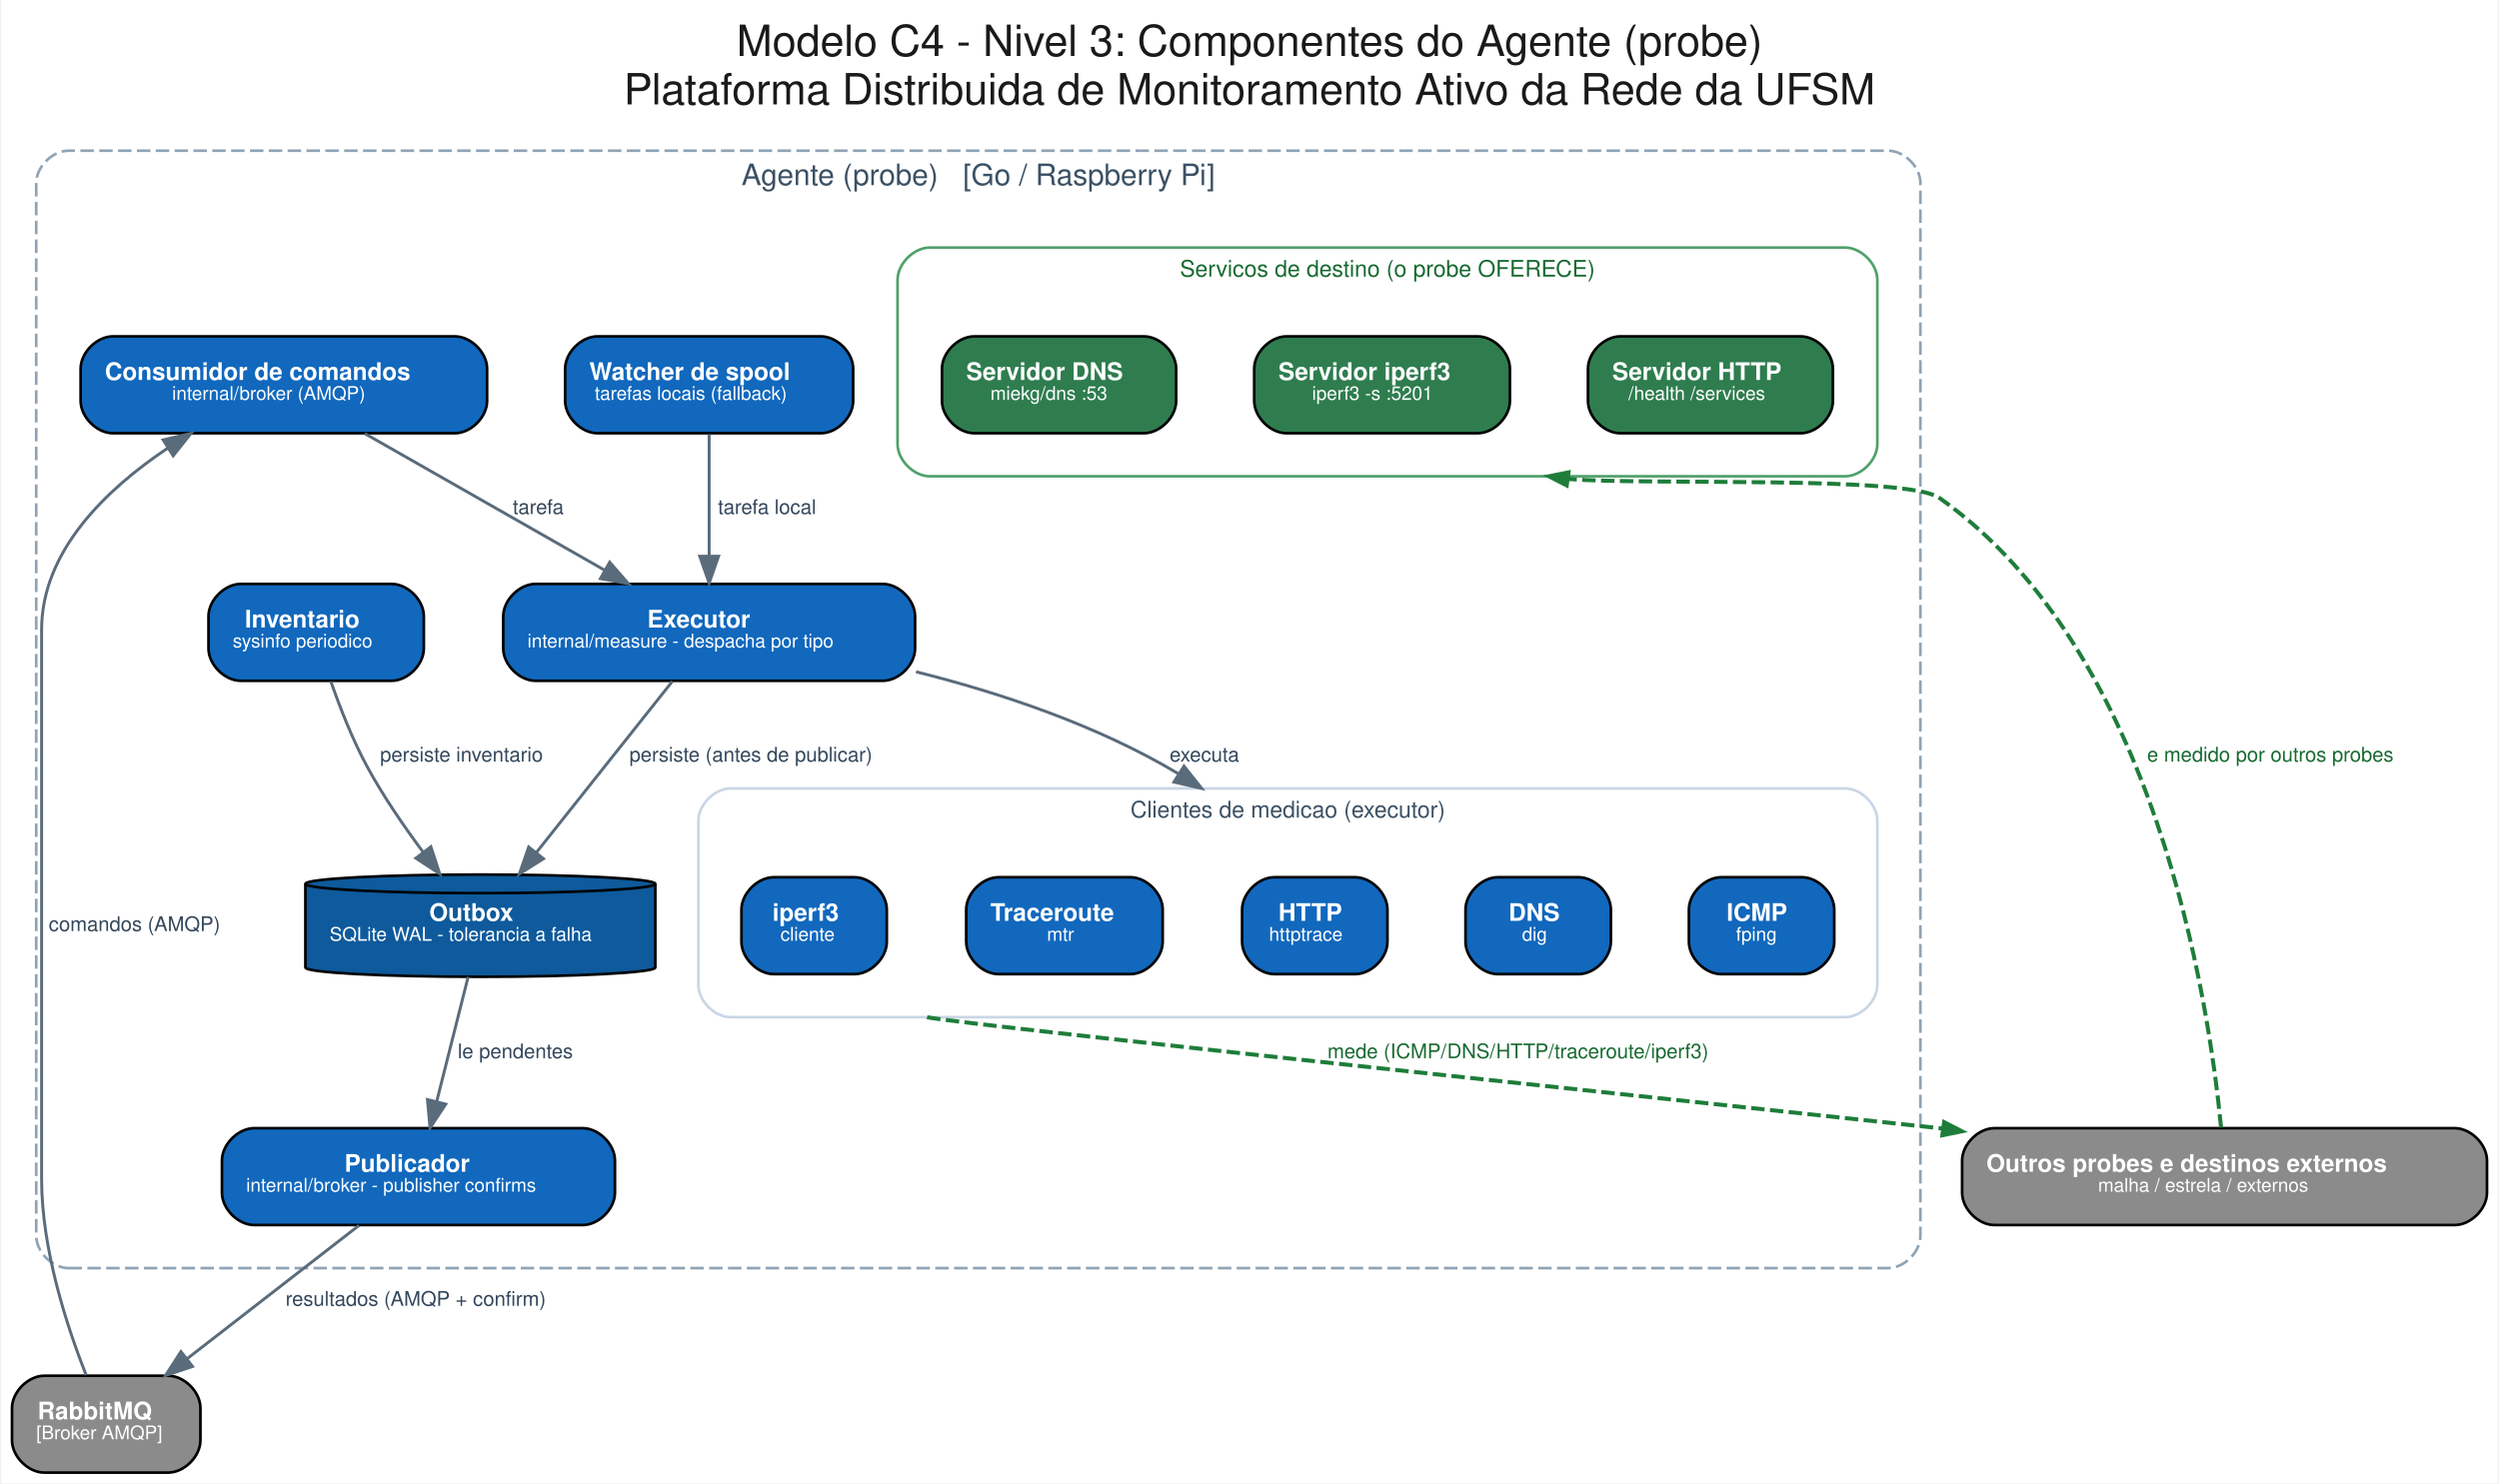
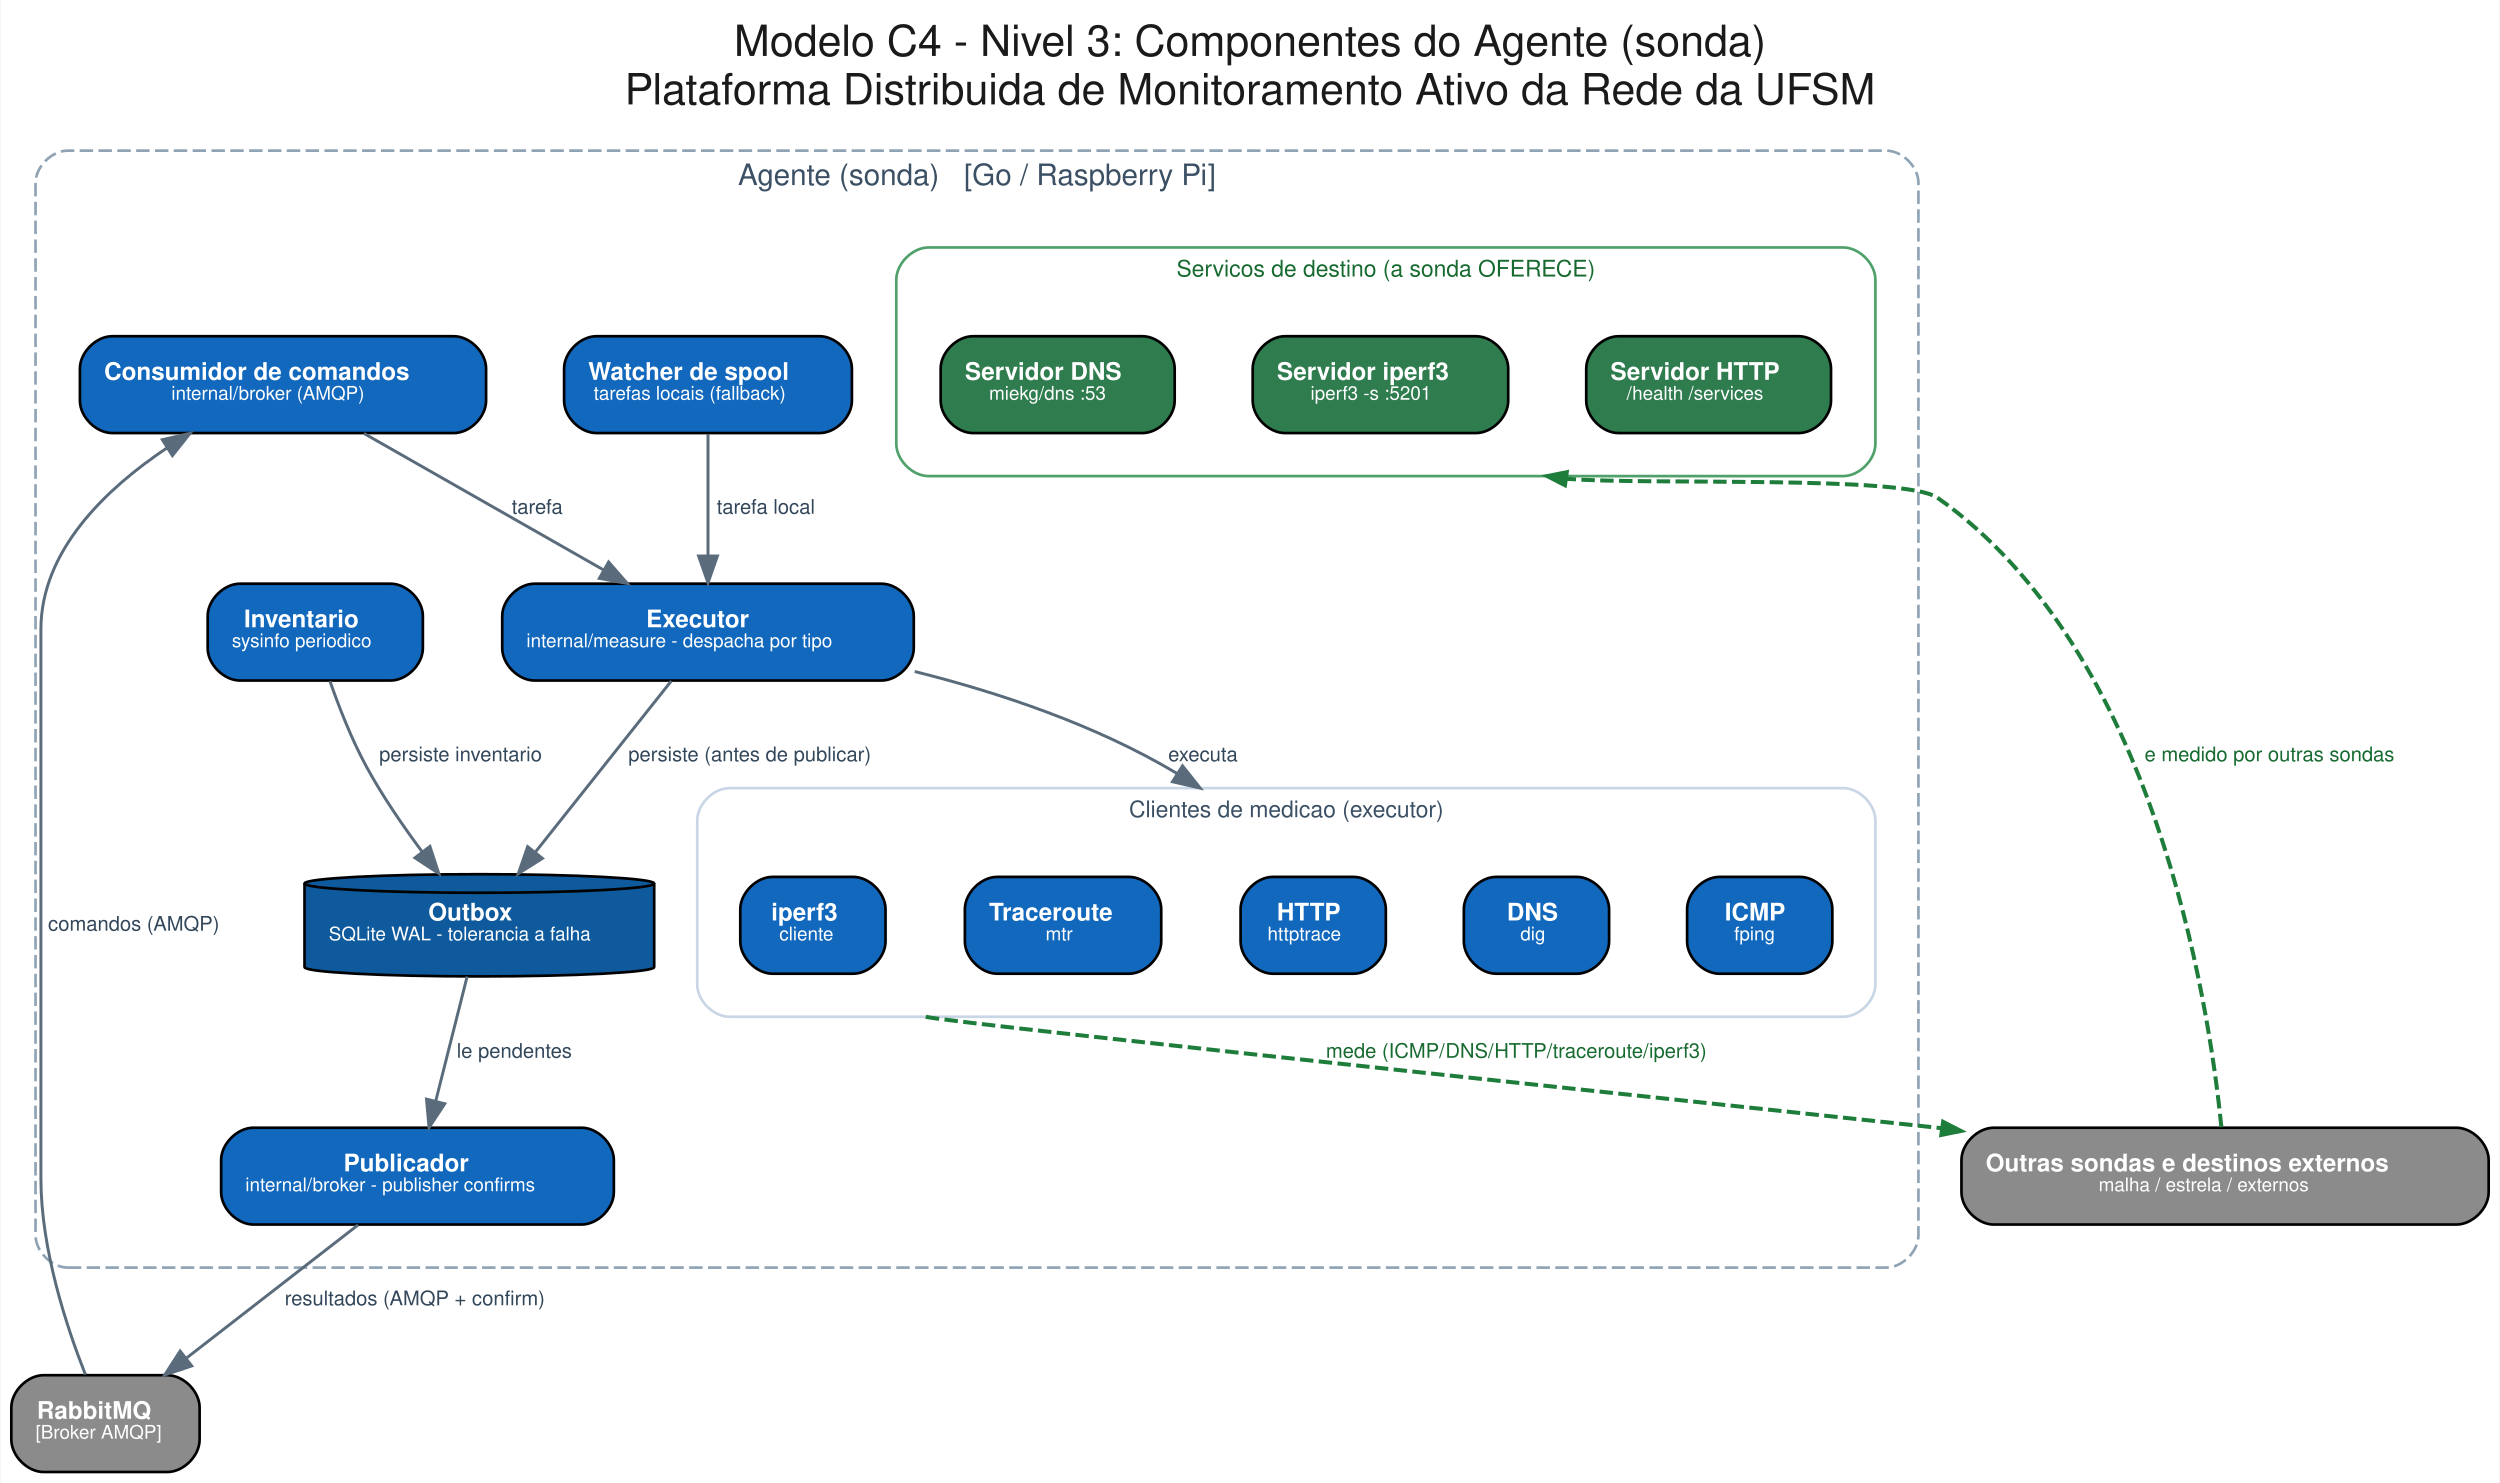
- <svg xmlns="http://www.w3.org/2000/svg" width="928pt" height="551pt" viewBox="0.00 0.00 927.50 551.25">
+ <svg xmlns="http://www.w3.org/2000/svg" width="929pt" height="551pt" viewBox="0.00 0.00 929.00 551.25">
  <g id="graph0" class="graph" transform="scale(1 1) rotate(0) translate(4 547.25)">
-     <polygon fill="white" stroke="transparent" points="-4,4 -4,-547.25 923.5,-547.25 923.5,4 -4,4" />
-     <text text-anchor="middle" x="459.75" y="-526.45" font-family="Helvetica,sans-Serif" font-size="16.00" fill="#1a1a1a">Modelo C4 - Nivel 3: Componentes do Agente (probe)</text>
-     <text text-anchor="middle" x="459.75" y="-508.45" font-family="Helvetica,sans-Serif" font-size="16.00" fill="#1a1a1a">Plataforma Distribuida de Monitoramento Ativo da Rede da UFSM</text>
+     <polygon fill="white" stroke="transparent" points="-4,4 -4,-547.25 925,-547.25 925,4 -4,4" />
+     <text text-anchor="middle" x="460.5" y="-526.45" font-family="Helvetica,sans-Serif" font-size="16.00" fill="#1a1a1a">Modelo C4 - Nivel 3: Componentes do Agente (sonda)</text>
+     <text text-anchor="middle" x="460.5" y="-508.45" font-family="Helvetica,sans-Serif" font-size="16.00" fill="#1a1a1a">Plataforma Distribuida de Monitoramento Ativo da Rede da UFSM</text>
    <g id="clust1" class="cluster">
      <path fill="none" stroke="#8fa3b5" stroke-dasharray="5,2" d="M21,-76C21,-76 697,-76 697,-76 703,-76 709,-82 709,-88 709,-88 709,-479.25 709,-479.25 709,-485.25 703,-491.25 697,-491.25 697,-491.25 21,-491.25 21,-491.25 15,-491.25 9,-485.25 9,-479.25 9,-479.25 9,-88 9,-88 9,-82 15,-76 21,-76" />
-       <text text-anchor="middle" x="359" y="-478.45" font-family="Helvetica,sans-Serif" font-size="11.00" fill="#3b5064">Agente (probe)   [Go / Raspberry Pi]</text>
+       <text text-anchor="middle" x="359" y="-478.45" font-family="Helvetica,sans-Serif" font-size="11.00" fill="#3b5064">Agente (sonda)   [Go / Raspberry Pi]</text>
    </g>
    <g id="clust2" class="cluster">
      <path fill="none" stroke="#c9d6e5" d="M267,-169.25C267,-169.25 681,-169.25 681,-169.25 687,-169.25 693,-175.25 693,-181.25 693,-181.25 693,-242.25 693,-242.25 693,-248.25 687,-254.25 681,-254.25 681,-254.25 267,-254.25 267,-254.25 261,-254.25 255,-248.25 255,-242.25 255,-242.25 255,-181.25 255,-181.25 255,-175.25 261,-169.25 267,-169.25" />
      <text text-anchor="middle" x="474" y="-243.45" font-family="Helvetica,sans-Serif" font-size="8.50" fill="#3b5064">Clientes de medicao (executor)</text>
    </g>
    <g id="clust3" class="cluster">
      <path fill="none" stroke="#4fa06a" d="M341,-370.25C341,-370.25 681,-370.25 681,-370.25 687,-370.25 693,-376.25 693,-382.25 693,-382.25 693,-443.25 693,-443.25 693,-449.25 687,-455.25 681,-455.25 681,-455.25 341,-455.25 341,-455.25 335,-455.25 329,-449.25 329,-443.25 329,-443.25 329,-382.25 329,-382.25 329,-376.25 335,-370.25 341,-370.25" />
-       <text text-anchor="middle" x="511" y="-444.45" font-family="Helvetica,sans-Serif" font-size="8.50" fill="#176a30">Servicos de destino (o probe OFERECE)</text>
+       <text text-anchor="middle" x="511" y="-444.45" font-family="Helvetica,sans-Serif" font-size="8.50" fill="#176a30">Servicos de destino (a sonda OFERECE)</text>
    </g>
    <g id="node1" class="node">
      <path fill="#8b8b8b" stroke="black" d="M58,-36C58,-36 12,-36 12,-36 6,-36 0,-30 0,-24 0,-24 0,-12 0,-12 0,-6 6,0 12,0 12,0 58,0 58,0 64,0 70,-6 70,-12 70,-12 70,-24 70,-24 70,-30 64,-36 58,-36" />
      <text text-anchor="start" x="9.5" y="-19.8" font-family="Helvetica,sans-Serif" font-weight="bold" font-size="9.00" fill="white">RabbitMQ</text>
      <text text-anchor="start" x="9" y="-12.4" font-family="Helvetica,sans-Serif" font-size="7.00" fill="white">[Broker AMQP]</text>
    </g>
    <g id="node3" class="node">
      <path fill="#1168bd" stroke="black" d="M164.5,-422.25C164.5,-422.25 37.5,-422.25 37.5,-422.25 31.5,-422.25 25.5,-416.25 25.5,-410.25 25.5,-410.25 25.5,-398.25 25.5,-398.25 25.5,-392.25 31.5,-386.25 37.5,-386.25 37.5,-386.25 164.5,-386.25 164.5,-386.25 170.5,-386.25 176.5,-392.25 176.5,-398.25 176.5,-398.25 176.5,-410.25 176.5,-410.25 176.5,-416.25 170.5,-422.25 164.5,-422.25" />
      <text text-anchor="start" x="34.5" y="-406.05" font-family="Helvetica,sans-Serif" font-weight="bold" font-size="9.00" fill="white">Consumidor de comandos</text>
      <text text-anchor="start" x="59.5" y="-398.65" font-family="Helvetica,sans-Serif" font-size="7.00" fill="white">internal/broker (AMQP)</text>
    </g>
    <g id="edge1" class="edge">
      <path fill="none" stroke="#5a6b7b" stroke-width="1.1" d="M27.54,-36.23C20.49,-54.08 11,-82.96 11,-109 11,-313.25 11,-313.25 11,-313.25 11,-342.38 34.86,-365.37 58.01,-380.82" />
      <polygon fill="#5a6b7b" stroke="#5a6b7b" stroke-width="1.1" points="56.14,-383.78 66.46,-386.17 59.88,-377.87 56.14,-383.78" />
      <text text-anchor="middle" x="45.5" y="-201.25" font-family="Helvetica,sans-Serif" font-size="7.50" fill="#33475b">comandos (AMQP)</text>
    </g>
    <g id="node2" class="node">
-       <path fill="#8b8b8b" stroke="black" d="M907.5,-128C907.5,-128 736.5,-128 736.5,-128 730.5,-128 724.5,-122 724.5,-116 724.5,-116 724.5,-104 724.5,-104 724.5,-98 730.5,-92 736.5,-92 736.5,-92 907.5,-92 907.5,-92 913.5,-92 919.5,-98 919.5,-104 919.5,-104 919.5,-116 919.5,-116 919.5,-122 913.5,-128 907.5,-128" />
-       <text text-anchor="start" x="733.5" y="-111.8" font-family="Helvetica,sans-Serif" font-weight="bold" font-size="9.00" fill="white">Outros probes e destinos externos</text>
-       <text text-anchor="start" x="775" y="-104.4" font-family="Helvetica,sans-Serif" font-size="7.00" fill="white">malha / estrela / externos</text>
+       <path fill="#8b8b8b" stroke="black" d="M909,-128C909,-128 737,-128 737,-128 731,-128 725,-122 725,-116 725,-116 725,-104 725,-104 725,-98 731,-92 737,-92 737,-92 909,-92 909,-92 915,-92 921,-98 921,-104 921,-104 921,-116 921,-116 921,-122 915,-128 909,-128" />
+       <text text-anchor="start" x="734" y="-111.8" font-family="Helvetica,sans-Serif" font-weight="bold" font-size="9.00" fill="white">Outras sondas e destinos externos</text>
+       <text text-anchor="start" x="776" y="-104.4" font-family="Helvetica,sans-Serif" font-size="7.00" fill="white">malha / estrela / externos</text>
    </g>
    <g id="node15" class="node">
      <path fill="#2f7d4f" stroke="black" d="M544.5,-422.25C544.5,-422.25 473.5,-422.25 473.5,-422.25 467.5,-422.25 461.5,-416.25 461.5,-410.25 461.5,-410.25 461.5,-398.25 461.5,-398.25 461.5,-392.25 467.5,-386.25 473.5,-386.25 473.5,-386.25 544.5,-386.25 544.5,-386.25 550.5,-386.25 556.5,-392.25 556.5,-398.25 556.5,-398.25 556.5,-410.25 556.5,-410.25 556.5,-416.25 550.5,-422.25 544.5,-422.25" />
      <text text-anchor="start" x="470.5" y="-406.05" font-family="Helvetica,sans-Serif" font-weight="bold" font-size="9.00" fill="white">Servidor iperf3</text>
      <text text-anchor="start" x="483" y="-398.65" font-family="Helvetica,sans-Serif" font-size="7.00" fill="white">iperf3 -s :5201</text>
    </g>
    <g id="edge10" class="edge">
-       <path fill="none" stroke="#1e7d3a" stroke-width="1.5" stroke-dasharray="5,2" d="M820.71,-128.21C816.17,-175.13 796.52,-305.57 716,-362.25 704.09,-370.63 608.27,-366.87 578.25,-369.24" />
-       <polygon fill="#1e7d3a" stroke="#1e7d3a" stroke-width="1.5" points="577.6,-366.86 571,-370.25 578.27,-371.71 577.6,-366.86" />
-       <text text-anchor="middle" x="839" y="-264.25" font-family="Helvetica,sans-Serif" font-size="7.50" fill="#176a30">e medido por outros probes</text>
+       <path fill="none" stroke="#1e7d3a" stroke-width="1.5" stroke-dasharray="5,2" d="M821.64,-128.21C816.91,-175.15 796.74,-305.62 716,-362.25 704.08,-370.61 608.26,-366.87 578.24,-369.24" />
+       <polygon fill="#1e7d3a" stroke="#1e7d3a" stroke-width="1.5" points="577.59,-366.86 571,-370.25 578.27,-371.71 577.59,-366.86" />
+       <text text-anchor="middle" x="839.5" y="-264.25" font-family="Helvetica,sans-Serif" font-size="7.50" fill="#176a30">e medido por outras sondas</text>
    </g>
    <g id="node5" class="node">
      <path fill="#1168bd" stroke="black" d="M323.5,-330.25C323.5,-330.25 194.5,-330.25 194.5,-330.25 188.5,-330.25 182.5,-324.25 182.5,-318.25 182.5,-318.25 182.5,-306.25 182.5,-306.25 182.5,-300.25 188.5,-294.25 194.5,-294.25 194.5,-294.25 323.5,-294.25 323.5,-294.25 329.5,-294.25 335.5,-300.25 335.5,-306.25 335.5,-306.25 335.5,-318.25 335.5,-318.25 335.5,-324.25 329.5,-330.25 323.5,-330.25" />
      <text text-anchor="start" x="236" y="-314.05" font-family="Helvetica,sans-Serif" font-weight="bold" font-size="9.00" fill="white">Executor</text>
      <text text-anchor="start" x="191.5" y="-306.65" font-family="Helvetica,sans-Serif" font-size="7.00" fill="white">internal/measure - despacha por tipo</text>
    </g>
    <g id="edge2" class="edge">
      <path fill="none" stroke="#5a6b7b" stroke-width="1.1" d="M131.09,-386.11C156.35,-371.72 192.61,-351.07 220.07,-335.42" />
      <polygon fill="#5a6b7b" stroke="#5a6b7b" stroke-width="1.1" points="222.06,-338.32 229.02,-330.33 218.6,-332.23 222.06,-338.32" />
      <text text-anchor="middle" x="195.5" y="-356.25" font-family="Helvetica,sans-Serif" font-size="7.50" fill="#33475b">tarefa</text>
    </g>
    <g id="node4" class="node">
      <path fill="#1168bd" stroke="black" d="M300.5,-422.25C300.5,-422.25 217.5,-422.25 217.5,-422.25 211.5,-422.25 205.5,-416.25 205.5,-410.25 205.5,-410.25 205.5,-398.25 205.5,-398.25 205.5,-392.25 211.5,-386.25 217.5,-386.25 217.5,-386.25 300.5,-386.25 300.5,-386.25 306.5,-386.25 312.5,-392.25 312.5,-398.25 312.5,-398.25 312.5,-410.25 312.5,-410.25 312.5,-416.25 306.5,-422.25 300.5,-422.25" />
      <text text-anchor="start" x="214.5" y="-406.05" font-family="Helvetica,sans-Serif" font-weight="bold" font-size="9.00" fill="white">Watcher de spool</text>
      <text text-anchor="start" x="216.5" y="-398.65" font-family="Helvetica,sans-Serif" font-size="7.00" fill="white">tarefas locais (fallback)</text>
    </g>
    <g id="edge3" class="edge">
      <path fill="none" stroke="#5a6b7b" stroke-width="1.1" d="M259,-385.9C259,-373.07 259,-355.36 259,-340.63" />
      <polygon fill="#5a6b7b" stroke="#5a6b7b" stroke-width="1.1" points="262.5,-340.55 259,-330.55 255.5,-340.55 262.5,-340.55" />
      <text text-anchor="middle" x="280.5" y="-356.25" font-family="Helvetica,sans-Serif" font-size="7.50" fill="#33475b">tarefa local</text>
    </g>
    <g id="node7" class="node">
      <path fill="#0e5a9c" stroke="black" d="M239,-218.8C239,-220.7 209.87,-222.25 174,-222.25 138.13,-222.25 109,-220.7 109,-218.8 109,-218.8 109,-187.7 109,-187.7 109,-185.8 138.13,-184.25 174,-184.25 209.87,-184.25 239,-185.8 239,-187.7 239,-187.7 239,-218.8 239,-218.8" />
      <path fill="none" stroke="black" d="M239,-218.8C239,-216.89 209.87,-215.34 174,-215.34 138.13,-215.34 109,-216.89 109,-218.8" />
      <text text-anchor="start" x="155" y="-205.05" font-family="Helvetica,sans-Serif" font-weight="bold" font-size="9.00" fill="white">Outbox</text>
      <text text-anchor="start" x="118" y="-197.65" font-family="Helvetica,sans-Serif" font-size="7.00" fill="white">SQLite WAL - tolerancia a falha</text>
    </g>
    <g id="edge5" class="edge">
      <path fill="none" stroke="#5a6b7b" stroke-width="1.1" d="M245.34,-294.06C231.71,-276.9 210.58,-250.3 194.85,-230.5" />
      <polygon fill="#5a6b7b" stroke="#5a6b7b" stroke-width="1.1" points="197.44,-228.13 188.48,-222.47 191.96,-232.48 197.44,-228.13" />
      <text text-anchor="middle" x="274.5" y="-264.25" font-family="Helvetica,sans-Serif" font-size="7.50" fill="#33475b">persiste (antes de publicar)</text>
    </g>
    <g id="node11" class="node">
      <path fill="#1168bd" stroke="black" d="M499,-221.25C499,-221.25 469,-221.25 469,-221.25 463,-221.25 457,-215.25 457,-209.25 457,-209.25 457,-197.25 457,-197.25 457,-191.25 463,-185.25 469,-185.25 469,-185.25 499,-185.25 499,-185.25 505,-185.25 511,-191.25 511,-197.25 511,-197.25 511,-209.25 511,-209.25 511,-215.25 505,-221.25 499,-221.25" />
      <text text-anchor="start" x="470.5" y="-205.05" font-family="Helvetica,sans-Serif" font-weight="bold" font-size="9.00" fill="white">HTTP</text>
      <text text-anchor="start" x="467" y="-197.65" font-family="Helvetica,sans-Serif" font-size="7.00" fill="white">httptrace</text>
    </g>
    <g id="edge4" class="edge">
      <path fill="none" stroke="#5a6b7b" stroke-width="1.1" d="M335.85,-297.6C367.23,-289.76 403.14,-277.76 433.26,-259.76" />
      <polygon fill="#5a6b7b" stroke="#5a6b7b" stroke-width="1.1" points="435.41,-262.54 442,-254.25 431.67,-256.62 435.41,-262.54" />
      <text text-anchor="middle" x="443" y="-264.25" font-family="Helvetica,sans-Serif" font-size="7.50" fill="#33475b">executa</text>
    </g>
    <g id="node6" class="node">
      <path fill="#1168bd" stroke="black" d="M141,-330.25C141,-330.25 85,-330.25 85,-330.25 79,-330.25 73,-324.25 73,-318.25 73,-318.25 73,-306.25 73,-306.25 73,-300.25 79,-294.25 85,-294.25 85,-294.25 141,-294.25 141,-294.25 147,-294.25 153,-300.25 153,-306.25 153,-306.25 153,-318.25 153,-318.25 153,-324.25 147,-330.25 141,-330.25" />
      <text text-anchor="start" x="86.5" y="-314.05" font-family="Helvetica,sans-Serif" font-weight="bold" font-size="9.00" fill="white">Inventario</text>
      <text text-anchor="start" x="82" y="-306.65" font-family="Helvetica,sans-Serif" font-size="7.00" fill="white">sysinfo periodico</text>
    </g>
    <g id="edge6" class="edge">
      <path fill="none" stroke="#5a6b7b" stroke-width="1.1" d="M118.47,-293.99C121.82,-284.38 126.51,-272.35 132,-262.25 137.93,-251.35 145.62,-240.14 152.79,-230.51" />
      <polygon fill="#5a6b7b" stroke="#5a6b7b" stroke-width="1.1" points="155.62,-232.58 158.91,-222.51 150.05,-228.33 155.62,-232.58" />
      <text text-anchor="middle" x="167" y="-264.25" font-family="Helvetica,sans-Serif" font-size="7.50" fill="#33475b">persiste inventario</text>
    </g>
    <g id="node8" class="node">
      <path fill="#1168bd" stroke="black" d="M212,-128C212,-128 90,-128 90,-128 84,-128 78,-122 78,-116 78,-116 78,-104 78,-104 78,-98 84,-92 90,-92 90,-92 212,-92 212,-92 218,-92 224,-98 224,-104 224,-104 224,-116 224,-116 224,-122 218,-128 212,-128" />
      <text text-anchor="start" x="123.5" y="-111.8" font-family="Helvetica,sans-Serif" font-weight="bold" font-size="9.00" fill="white">Publicador</text>
      <text text-anchor="start" x="87" y="-104.4" font-family="Helvetica,sans-Serif" font-size="7.00" fill="white">internal/broker - publisher confirms</text>
    </g>
    <g id="edge7" class="edge">
      <path fill="none" stroke="#5a6b7b" stroke-width="1.1" d="M169.46,-184.22C166.12,-170.97 161.52,-152.75 157.75,-137.79" />
      <polygon fill="#5a6b7b" stroke="#5a6b7b" stroke-width="1.1" points="161.14,-136.91 155.3,-128.06 154.35,-138.62 161.14,-136.91" />
      <text text-anchor="middle" x="187" y="-154" font-family="Helvetica,sans-Serif" font-size="7.50" fill="#33475b">le pendentes</text>
    </g>
    <g id="edge8" class="edge">
      <path fill="none" stroke="#5a6b7b" stroke-width="1.1" d="M128.91,-91.86C110.85,-77.85 85.13,-57.89 65.17,-42.41" />
      <polygon fill="#5a6b7b" stroke="#5a6b7b" stroke-width="1.1" points="67.06,-39.44 57.01,-36.08 62.76,-44.97 67.06,-39.44" />
      <text text-anchor="middle" x="150" y="-62" font-family="Helvetica,sans-Serif" font-size="7.50" fill="#33475b">resultados (AMQP + confirm)</text>
    </g>
    <g id="node9" class="node">
      <path fill="#1168bd" stroke="black" d="M665,-221.25C665,-221.25 635,-221.25 635,-221.25 629,-221.25 623,-215.25 623,-209.25 623,-209.25 623,-197.25 623,-197.25 623,-191.25 629,-185.25 635,-185.25 635,-185.25 665,-185.25 665,-185.25 671,-185.25 677,-191.25 677,-197.25 677,-197.25 677,-209.25 677,-209.25 677,-215.25 671,-221.25 665,-221.25" />
      <text text-anchor="start" x="637" y="-205.05" font-family="Helvetica,sans-Serif" font-weight="bold" font-size="9.00" fill="white">ICMP</text>
      <text text-anchor="start" x="640.5" y="-197.65" font-family="Helvetica,sans-Serif" font-size="7.00" fill="white">fping</text>
    </g>
    <g id="node10" class="node">
      <path fill="#1168bd" stroke="black" d="M582,-221.25C582,-221.25 552,-221.25 552,-221.25 546,-221.25 540,-215.25 540,-209.25 540,-209.25 540,-197.25 540,-197.25 540,-191.25 546,-185.25 552,-185.25 552,-185.25 582,-185.25 582,-185.25 588,-185.25 594,-191.25 594,-197.25 594,-197.25 594,-209.25 594,-209.25 594,-215.25 588,-221.25 582,-221.25" />
      <text text-anchor="start" x="556" y="-205.05" font-family="Helvetica,sans-Serif" font-weight="bold" font-size="9.00" fill="white">DNS</text>
      <text text-anchor="start" x="561" y="-197.65" font-family="Helvetica,sans-Serif" font-size="7.00" fill="white">dig</text>
    </g>
    <g id="node12" class="node">
      <path fill="#1168bd" stroke="black" d="M415.5,-221.25C415.5,-221.25 366.5,-221.25 366.5,-221.25 360.5,-221.25 354.5,-215.25 354.5,-209.25 354.5,-209.25 354.5,-197.25 354.5,-197.25 354.5,-191.25 360.5,-185.25 366.5,-185.25 366.5,-185.25 415.5,-185.25 415.5,-185.25 421.5,-185.25 427.5,-191.25 427.5,-197.25 427.5,-197.25 427.5,-209.25 427.5,-209.25 427.5,-215.25 421.5,-221.25 415.5,-221.25" />
      <text text-anchor="start" x="363.5" y="-205.05" font-family="Helvetica,sans-Serif" font-weight="bold" font-size="9.00" fill="white">Traceroute</text>
      <text text-anchor="start" x="384.5" y="-197.65" font-family="Helvetica,sans-Serif" font-size="7.00" fill="white">mtr</text>
    </g>
    <g id="node13" class="node">
      <path fill="#1168bd" stroke="black" d="M313,-221.25C313,-221.25 283,-221.25 283,-221.25 277,-221.25 271,-215.25 271,-209.25 271,-209.25 271,-197.25 271,-197.25 271,-191.25 277,-185.25 283,-185.25 283,-185.25 313,-185.25 313,-185.25 319,-185.25 325,-191.25 325,-197.25 325,-197.25 325,-209.25 325,-209.25 325,-215.25 319,-221.25 313,-221.25" />
      <text text-anchor="start" x="282.5" y="-205.05" font-family="Helvetica,sans-Serif" font-weight="bold" font-size="9.00" fill="white">iperf3</text>
      <text text-anchor="start" x="285.5" y="-197.65" font-family="Helvetica,sans-Serif" font-size="7.00" fill="white">cliente</text>
    </g>
    <g id="edge9" class="edge">
-       <path fill="none" stroke="#1e7d3a" stroke-width="1.5" stroke-dasharray="5,2" d="M340,-169.25C344.86,-167.26 710.79,-128.7 716,-128 716.43,-127.94 716.87,-127.88 717.3,-127.82" />
-       <polygon fill="#1e7d3a" stroke="#1e7d3a" stroke-width="1.5" points="717.82,-130.23 724.42,-126.84 717.15,-125.37 717.82,-130.23" />
+       <path fill="none" stroke="#1e7d3a" stroke-width="1.5" stroke-dasharray="5,2" d="M340,-169.25C344.86,-167.26 710.79,-128.7 716,-128 716.54,-127.93 717.09,-127.85 717.63,-127.78" />
+       <polygon fill="#1e7d3a" stroke="#1e7d3a" stroke-width="1.5" points="718.18,-130.18 724.78,-126.79 717.51,-125.32 718.18,-130.18" />
      <text text-anchor="middle" x="559.5" y="-154" font-family="Helvetica,sans-Serif" font-size="7.50" fill="#176a30">mede (ICMP/DNS/HTTP/traceroute/iperf3)</text>
    </g>
    <g id="node14" class="node">
      <path fill="#2f7d4f" stroke="black" d="M664.5,-422.25C664.5,-422.25 597.5,-422.25 597.5,-422.25 591.5,-422.25 585.5,-416.25 585.5,-410.25 585.5,-410.25 585.5,-398.25 585.5,-398.25 585.5,-392.25 591.5,-386.25 597.5,-386.25 597.5,-386.25 664.5,-386.25 664.5,-386.25 670.5,-386.25 676.5,-392.25 676.5,-398.25 676.5,-398.25 676.5,-410.25 676.5,-410.25 676.5,-416.25 670.5,-422.25 664.5,-422.25" />
      <text text-anchor="start" x="594.5" y="-406.05" font-family="Helvetica,sans-Serif" font-weight="bold" font-size="9.00" fill="white">Servidor HTTP</text>
      <text text-anchor="start" x="600.5" y="-398.65" font-family="Helvetica,sans-Serif" font-size="7.00" fill="white">/health /services</text>
    </g>
    <g id="node16" class="node">
      <path fill="#2f7d4f" stroke="black" d="M420.5,-422.25C420.5,-422.25 357.5,-422.25 357.5,-422.25 351.5,-422.25 345.5,-416.25 345.5,-410.25 345.5,-410.25 345.5,-398.25 345.5,-398.25 345.5,-392.25 351.5,-386.25 357.5,-386.25 357.5,-386.25 420.5,-386.25 420.5,-386.25 426.5,-386.25 432.5,-392.25 432.5,-398.25 432.5,-398.25 432.5,-410.25 432.5,-410.25 432.5,-416.25 426.5,-422.25 420.5,-422.25" />
      <text text-anchor="start" x="354.5" y="-406.05" font-family="Helvetica,sans-Serif" font-weight="bold" font-size="9.00" fill="white">Servidor DNS</text>
      <text text-anchor="start" x="363.5" y="-398.65" font-family="Helvetica,sans-Serif" font-size="7.00" fill="white">miekg/dns :53</text>
    </g>
  </g>
</svg>
